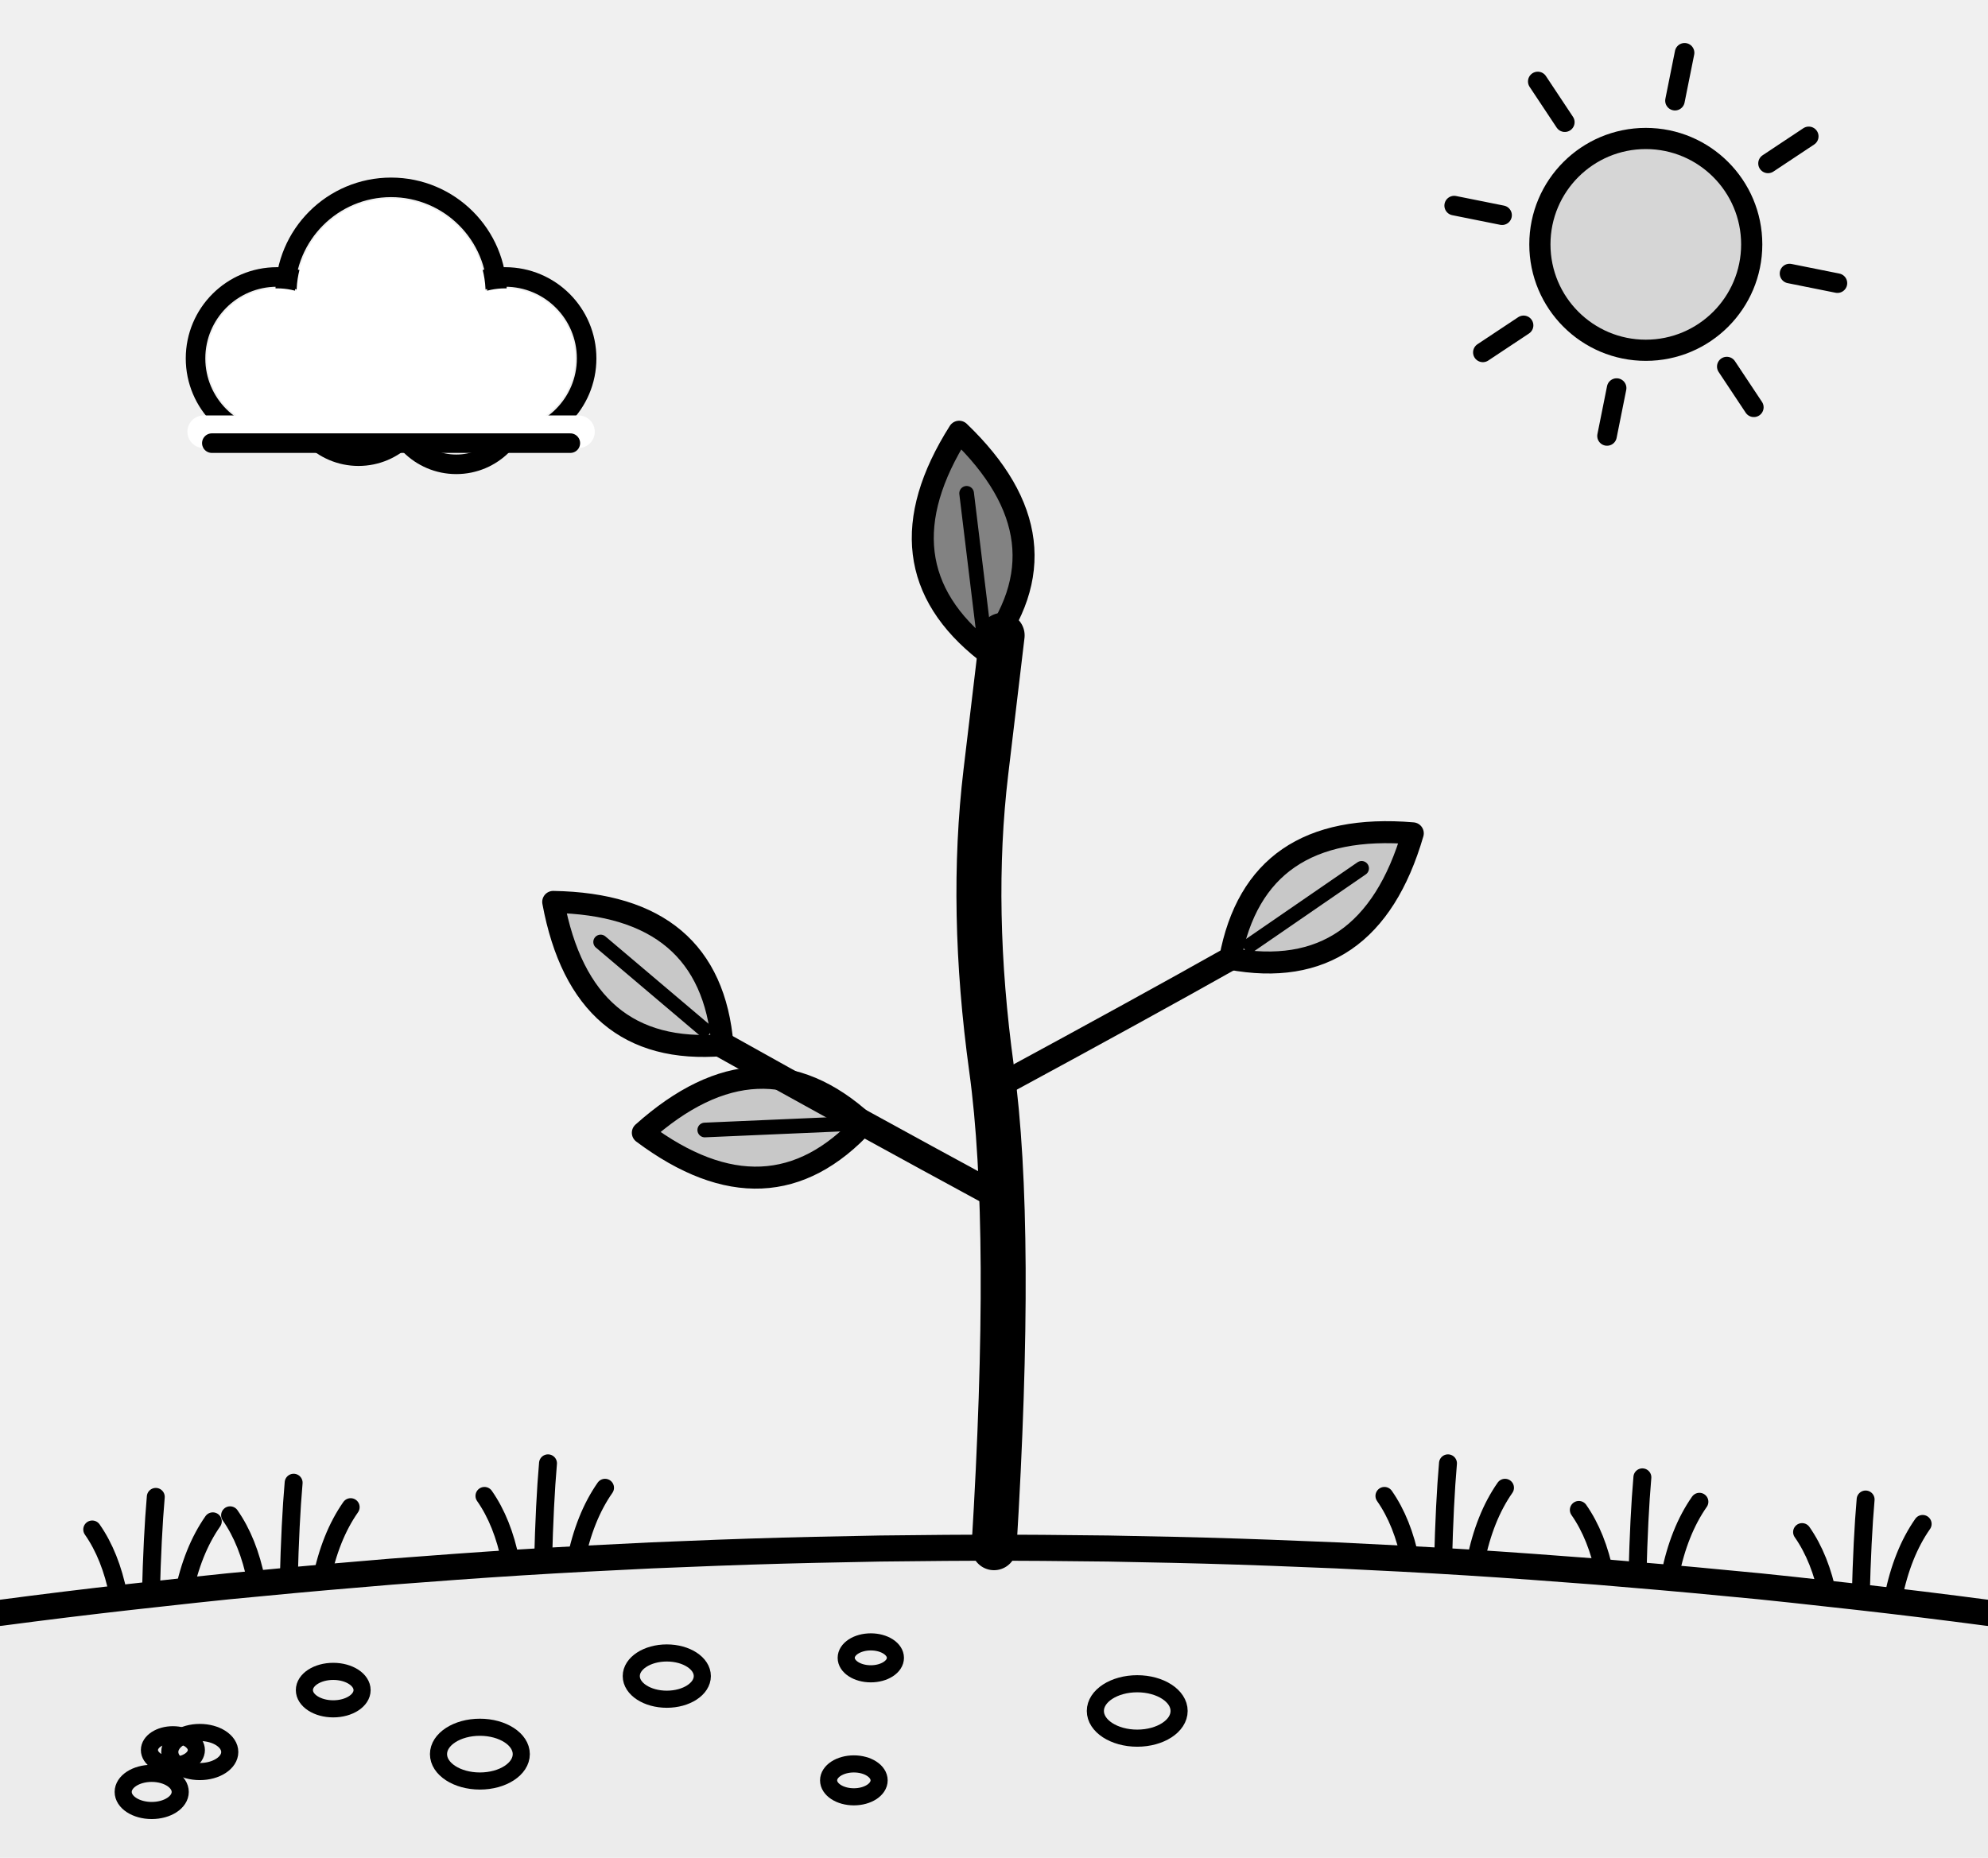
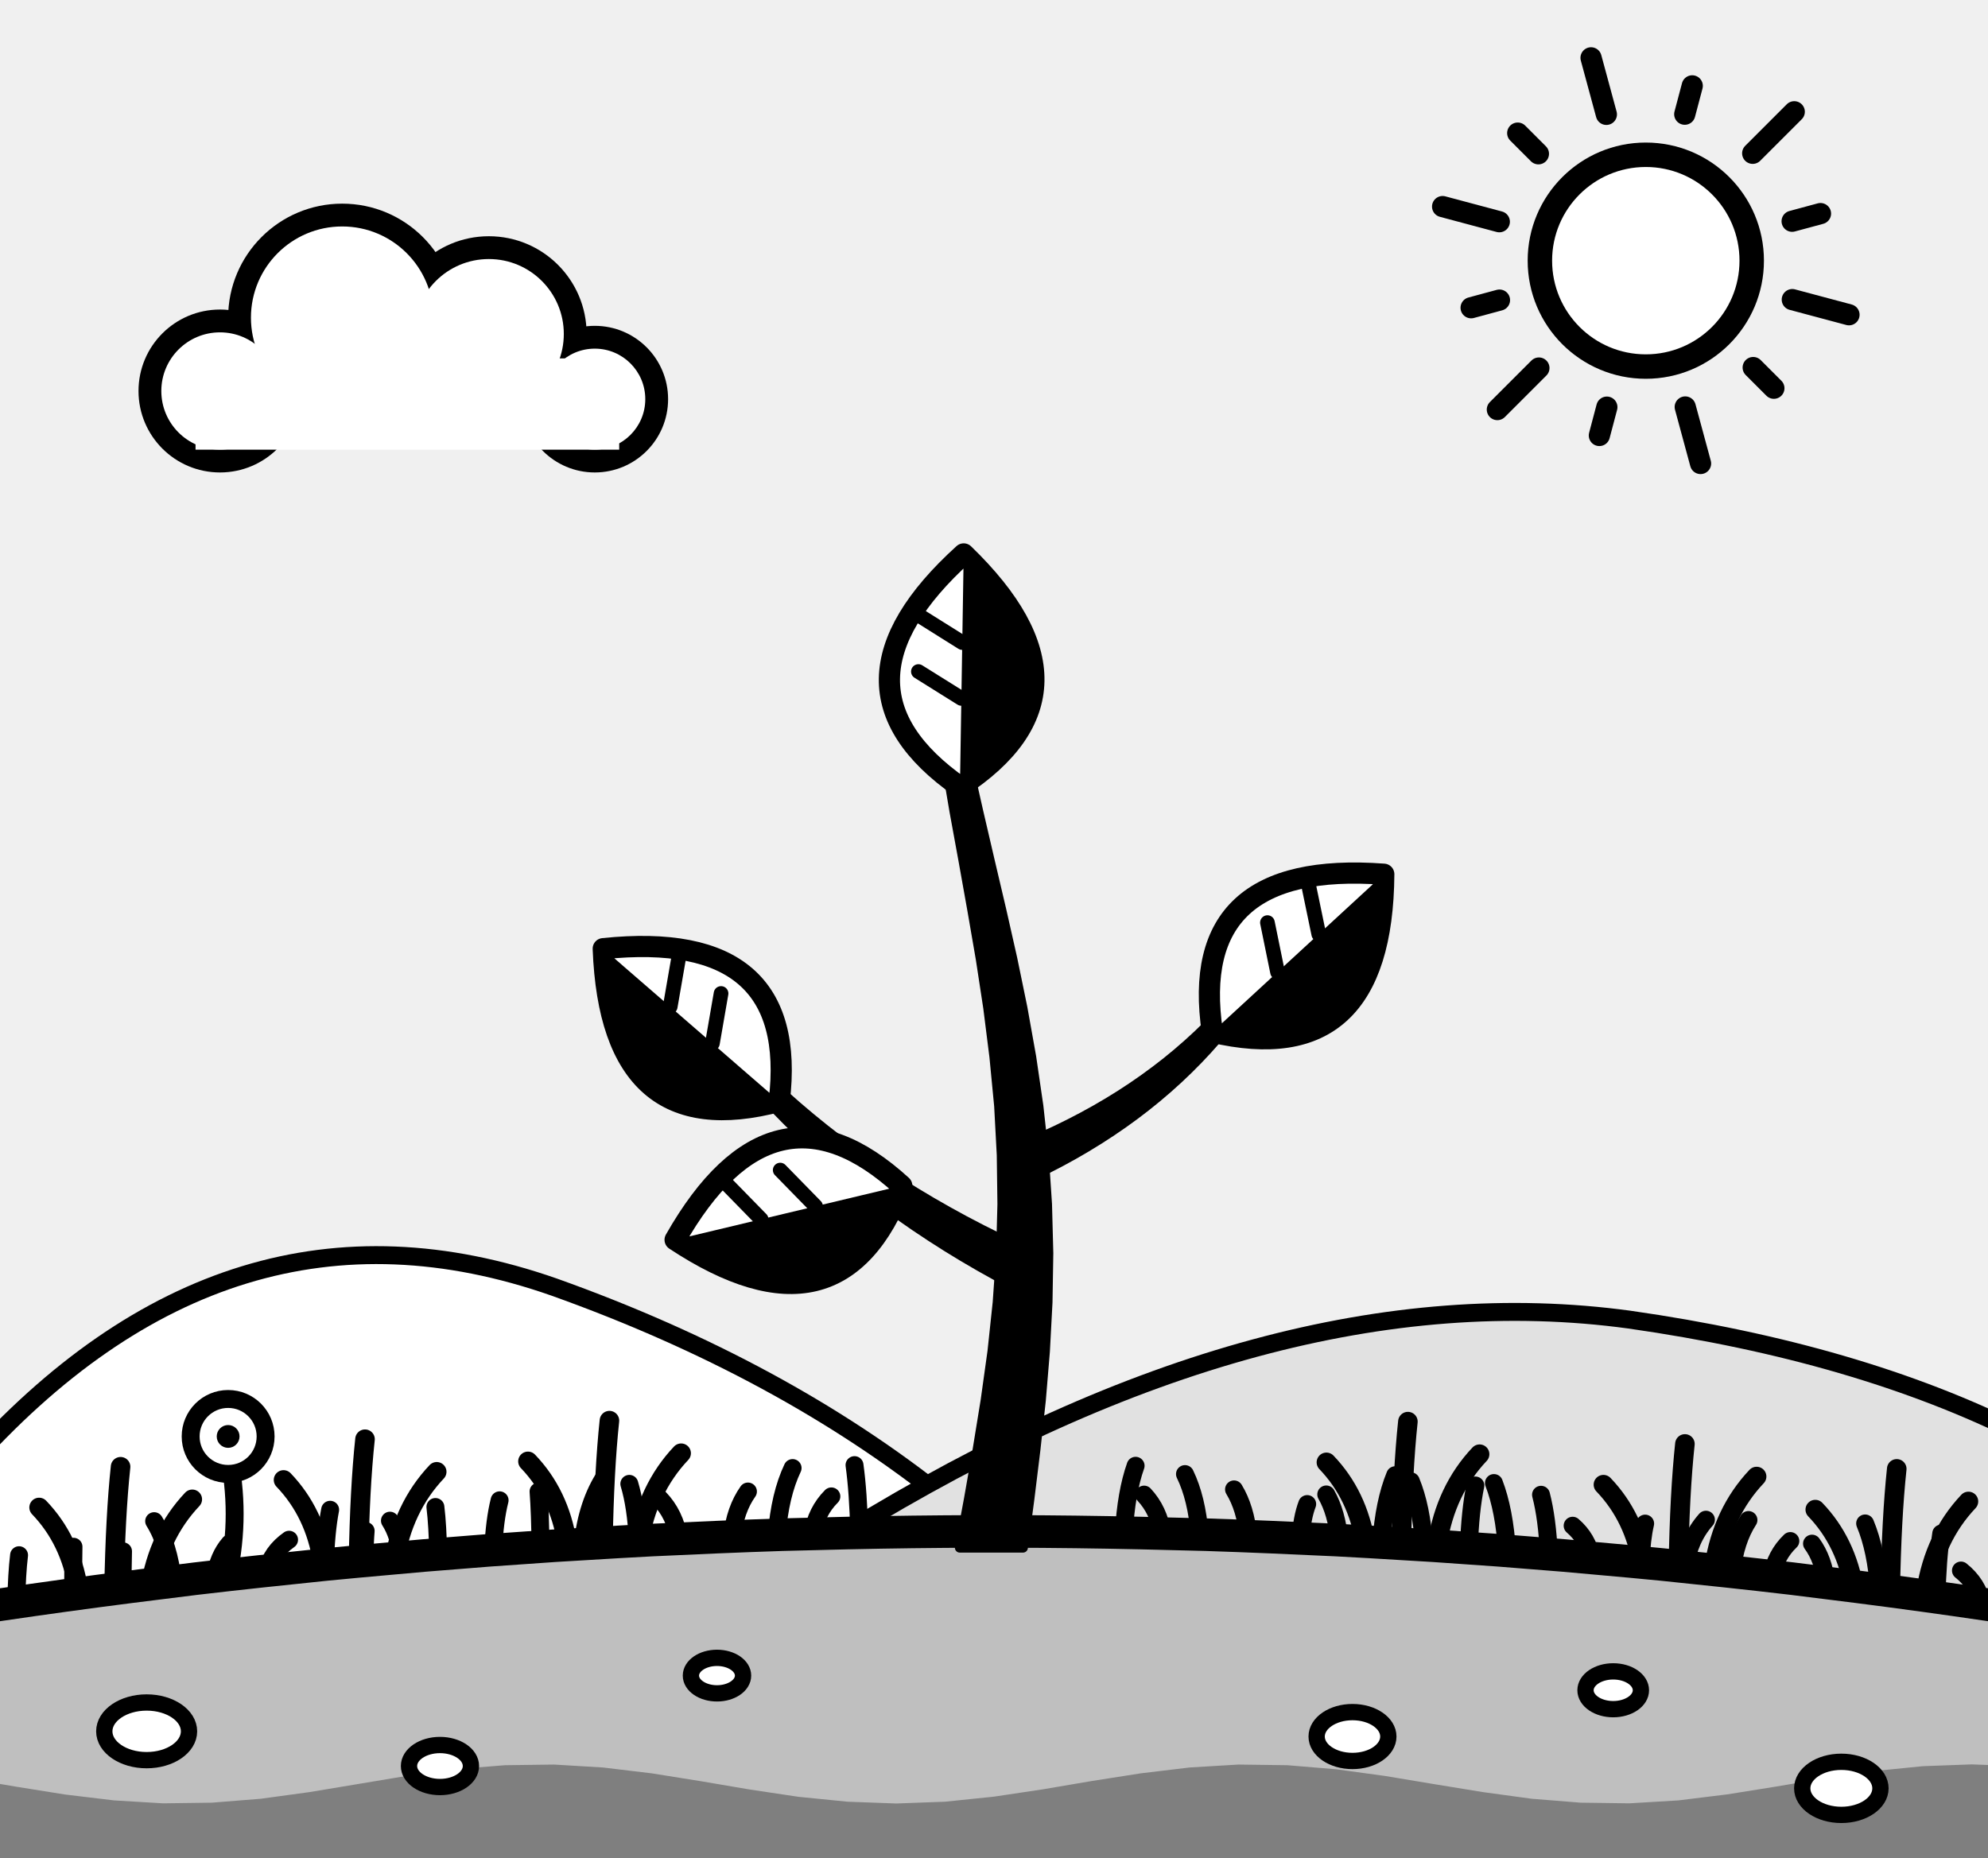
<svg xmlns="http://www.w3.org/2000/svg" width="122" height="114" viewBox="0 0 122 114">
-   <g id="shade">
-     <circle cx="101" cy="15" r="6.5" fill="rgb(214,214,214)" />
-     <path d="M0,99 L2,98.74 L4,98.49 L6,98.25 L8,98.02 L10,97.8 L12,97.58 L14,97.37 L16,97.18 L18,96.99 L20,96.81 L22,96.64 L24,96.47 L26,96.32 L28,96.17 L30,96.03 L32,95.9 L34,95.78 L36,95.67 L38,95.57 L40,95.47 L42,95.39 L44,95.31 L46,95.24 L48,95.18 L50,95.13 L52,95.09 L54,95.05 L56,95.03 L58,95.01 L60,95 L62,95 L64,95.01 L66,95.03 L68,95.05 L70,95.09 L72,95.13 L74,95.18 L76,95.24 L78,95.31 L80,95.39 L82,95.47 L84,95.57 L86,95.67 L88,95.78 L90,95.9 L92,96.03 L94,96.17 L96,96.32 L98,96.47 L100,96.64 L102,96.81 L104,96.99 L106,97.18 L108,97.37 L110,97.58 L112,97.8 L114,98.02 L116,98.25 L118,98.49 L120,98.74 L122,99 L122,114 L0,114 Z" fill="rgb(236,236,236)" />
-     <path d="M44.34,64.15 Q43.62,55.52 33.95,55.36 Q35.71,64.87 44.34,64.15 Z" fill="rgb(200,200,200)" />
-     <path d="M75.49,58.85 Q84,60.43 86.7,51.15 Q77.07,50.34 75.49,58.85 Z" fill="rgb(200,200,200)" />
-     <path d="M60.5,40 Q65.84,33.19 58.86,26.5 Q53.69,34.66 60.5,40 Z" fill="rgb(130,130,130)" />
-     <path d="M53.04,68.94 Q46.65,63.09 39.45,69.53 Q47.19,75.32 53.04,68.94 Z" fill="rgb(200,200,200)" />
-   </g>
-   <g id="ink" fill="none" stroke="#000" stroke-linecap="round" stroke-linejoin="round">
-     <circle cx="101" cy="15" r="6.5" stroke-width="1.3" />
-     <path d="M109.82,16.79 L112.76,17.38" stroke-width="1.2" />
-     <path d="M105.97,22.5 L107.63,25" stroke-width="1.2" />
-     <path d="M99.21,23.82 L98.62,26.76" stroke-width="1.2" />
-     <path d="M93.5,19.97 L91,21.63" stroke-width="1.2" />
-     <path d="M92.18,13.21 L89.24,12.62" stroke-width="1.2" />
-     <path d="M96.03,7.5 L94.37,5" stroke-width="1.2" />
-     <path d="M102.79,6.18 L103.38,3.24" stroke-width="1.2" />
-     <path d="M108.5,10.03 L111,8.37" stroke-width="1.2" />
-     <circle cx="17" cy="22" r="5" stroke-width="1.2" />
-     <circle cx="24" cy="18" r="6.5" stroke-width="1.2" />
-     <circle cx="31" cy="22" r="5" stroke-width="1.2" />
-     <circle cx="22" cy="24" r="4" stroke-width="1.2" />
-     <circle cx="28" cy="24.5" r="4" stroke-width="1.2" />
-     <circle cx="17" cy="22" r="4.3" fill="#fff" stroke="none" />
-     <circle cx="24" cy="18" r="5.8" fill="#fff" stroke="none" />
-     <circle cx="31" cy="22" r="4.3" fill="#fff" stroke="none" />
-     <circle cx="22" cy="24" r="3.3" fill="#fff" stroke="none" />
-     <circle cx="28" cy="24.5" r="3.3" fill="#fff" stroke="none" />
-     <path d="M12.5,26.5 L35.5,26.5" stroke="#fff" stroke-width="2" />
-     <path d="M13,27.2 L35,27.2" stroke-width="1.2" />
-     <path d="M0,99 L2,98.74 L4,98.49 L6,98.25 L8,98.02 L10,97.8 L12,97.58 L14,97.37 L16,97.18 L18,96.99 L20,96.81 L22,96.64 L24,96.47 L26,96.32 L28,96.17 L30,96.03 L32,95.9 L34,95.78 L36,95.67 L38,95.57 L40,95.47 L42,95.39 L44,95.31 L46,95.24 L48,95.18 L50,95.13 L52,95.09 L54,95.05 L56,95.03 L58,95.01 L60,95 L62,95 L64,95.01 L66,95.03 L68,95.05 L70,95.09 L72,95.13 L74,95.18 L76,95.24 L78,95.31 L80,95.39 L82,95.47 L84,95.57 L86,95.67 L88,95.78 L90,95.9 L92,96.03 L94,96.17 L96,96.32 L98,96.47 L100,96.64 L102,96.81 L104,96.99 L106,97.18 L108,97.37 L110,97.58 L112,97.8 L114,98.02 L116,98.25 L118,98.49 L120,98.74 L122,99" stroke-width="1.6" />
-     <ellipse cx="40.92" cy="102.88" rx="2.18" ry="1.42" stroke-width="1.05" />
-     <ellipse cx="12.26" cy="107.54" rx="1.84" ry="1.2" stroke-width="1.05" />
-     <ellipse cx="10.61" cy="107.42" rx="1.44" ry="0.94" stroke-width="1.05" />
-     <ellipse cx="53.44" cy="101.76" rx="1.51" ry="0.98" stroke-width="1.05" />
-     <ellipse cx="52.4" cy="109.28" rx="1.55" ry="1.01" stroke-width="1.05" />
-     <ellipse cx="29.45" cy="107.67" rx="2.54" ry="1.65" stroke-width="1.05" />
-     <ellipse cx="69.79" cy="105.02" rx="2.57" ry="1.67" stroke-width="1.05" />
-     <ellipse cx="9.31" cy="109.99" rx="1.75" ry="1.14" stroke-width="1.05" />
-     <ellipse cx="20.45" cy="103.74" rx="1.77" ry="1.15" stroke-width="1.05" />
-     <path d="M7.26,97.88 Q6.78,95.48 5.66,93.88" stroke-width="1.1" />
-     <path d="M9.26,97.88 Q9.35,94.28 9.56,91.88" stroke-width="1.1" />
-     <path d="M11.26,97.88 Q11.8,95.18 13.06,93.38" stroke-width="1.1" />
-     <path d="M15.72,97.01 Q15.24,94.61 14.12,93.01" stroke-width="1.1" />
-     <path d="M17.72,97.01 Q17.81,93.41 18.02,91.01" stroke-width="1.1" />
-     <path d="M19.72,97.01 Q20.26,94.31 21.52,92.51" stroke-width="1.1" />
-     <path d="M31.33,95.82 Q30.85,93.42 29.73,91.82" stroke-width="1.1" />
-     <path d="M33.33,95.82 Q33.42,92.22 33.63,89.82" stroke-width="1.1" />
-     <path d="M35.33,95.82 Q35.87,93.12 37.13,91.32" stroke-width="1.1" />
-     <path d="M86.56,95.82 Q86.08,93.42 84.96,91.82" stroke-width="1.1" />
-     <path d="M88.56,95.82 Q88.65,92.22 88.86,89.82" stroke-width="1.1" />
-     <path d="M90.56,95.82 Q91.1,93.12 92.36,91.32" stroke-width="1.1" />
-     <path d="M98.49,96.68 Q98.01,94.28 96.89,92.68" stroke-width="1.1" />
-     <path d="M100.49,96.68 Q100.58,93.08 100.79,90.68" stroke-width="1.1" />
-     <path d="M102.49,96.68 Q103.03,93.98 104.29,92.18" stroke-width="1.1" />
-     <path d="M112.19,98.04 Q111.71,95.64 110.59,94.04" stroke-width="1.1" />
-     <path d="M114.19,98.04 Q114.28,94.44 114.49,92.04" stroke-width="1.1" />
-     <path d="M116.19,98.04 Q116.73,95.34 117.99,93.54" stroke-width="1.1" />
-     <path d="M61,95 Q62.2,75.4 60.85,65.6 Q59.5,55.8 60.5,47.4 L61.5,39" stroke-width="2.76" />
-     <path d="M61.74,73.72 Q51.54,68.19 44.34,64.15" stroke-width="1.58" />
-     <path d="M61.69,66.44 Q70.09,61.89 75.49,58.85" stroke-width="1.46" />
-     <path d="M44.34,64.15 Q43.62,55.52 33.95,55.36 Q35.71,64.87 44.34,64.15 Z" stroke-width="1.35" fill="#fff" fill-opacity="0" />
-     <path d="M43.19,63.18 L36.86,57.82" stroke-width="0.9" />
-     <path d="M75.49,58.85 Q84,60.43 86.7,51.15 Q77.07,50.34 75.49,58.85 Z" stroke-width="1.35" fill="#fff" fill-opacity="0" />
-     <path d="M76.73,58 L83.56,53.3" stroke-width="0.9" />
-     <path d="M60.5,40 Q65.84,33.19 58.86,26.5 Q53.69,34.66 60.5,40 Z" stroke-width="1.35" fill="#fff" fill-opacity="0" />
-     <path d="M60.32,38.51 L59.32,30.28" stroke-width="0.9" />
-     <path d="M53.04,68.94 Q46.65,63.09 39.45,69.53 Q47.19,75.32 53.04,68.94 Z" stroke-width="1.35" fill="#fff" fill-opacity="0" />
-     <path d="M51.54,69 L43.25,69.36" stroke-width="0.9" />
+   <g stroke-linecap="round" stroke-linejoin="round">
+     <path d="M109.99,18.39 L113.47,19.32" fill="none" stroke="#000" stroke-width="1.3" />
+     <path d="M107.59,22.56 L108.86,23.83" fill="none" stroke="#000" stroke-width="1.3" />
+     <path d="M103.42,24.98 L104.36,28.45" fill="none" stroke="#000" stroke-width="1.3" />
+     <path d="M98.61,24.99 L98.15,26.73" fill="none" stroke="#000" stroke-width="1.3" />
+     <path d="M94.44,22.59 L91.89,25.14" fill="none" stroke="#000" stroke-width="1.3" />
+     <path d="M92.02,18.42 L90.28,18.89" fill="none" stroke="#000" stroke-width="1.3" />
+     <path d="M92.01,13.61 L88.53,12.68" fill="none" stroke="#000" stroke-width="1.3" />
+     <path d="M94.41,9.44 L93.14,8.17" fill="none" stroke="#000" stroke-width="1.3" />
+     <path d="M98.58,7.02 L97.64,3.55" fill="none" stroke="#000" stroke-width="1.3" />
+     <path d="M103.39,7.01 L103.85,5.27" fill="none" stroke="#000" stroke-width="1.3" />
+     <path d="M107.56,9.41 L110.11,6.86" fill="none" stroke="#000" stroke-width="1.3" />
+     <path d="M109.98,13.58 L111.72,13.11" fill="none" stroke="#000" stroke-width="1.3" />
+     <circle cx="101" cy="16" r="6.5" fill="#fff" stroke="#000" stroke-width="1.5" />
+     <clipPath id="c1">
+       <rect x="0" y="0" width="122" height="29" />
+     </clipPath>
+     <g clip-path="url(#c1)">
+       <circle cx="13.5" cy="24" r="5" fill="#000" />
+       <circle cx="21" cy="19.5" r="7" fill="#000" />
+       <circle cx="30" cy="20.5" r="6" fill="#000" />
+       <circle cx="36.5" cy="24.5" r="4.5" fill="#000" />
+     </g>
+     <clipPath id="c2">
+       <rect x="0" y="0" width="122" height="27.6" />
+     </clipPath>
+     <g clip-path="url(#c2)">
+       <circle cx="13.5" cy="24" r="3.6" fill="#fff" />
+       <circle cx="21" cy="19.5" r="5.6" fill="#fff" />
+       <circle cx="30" cy="20.5" r="4.6" fill="#fff" />
+       <circle cx="36.5" cy="24.5" r="3.1" fill="#fff" />
+       <rect x="12" y="22" width="26" height="6" fill="#fff" />
+     </g>
+     <path d="M-2,90 Q14,72 34,79 Q48,84 58,92 L58,110 L-2,110 Z" fill="#fff" stroke="#000" stroke-width="1.1" />
+     <path d="M52,94 Q78,78 100,81 Q114,83 124,88 L124,110 L52,110 Z" fill="#e1e1e1" stroke="#000" stroke-width="1.1" />
+     <path d="M-2,98.8 L0,98.5 L2,98.21 L4,97.93 L6,97.66 L8,97.4 L10,97.15 L12,96.9 L14,96.67 L16,96.45 L18,96.24 L20,96.03 L22,95.84 L24,95.66 L26,95.48 L28,95.32 L30,95.16 L32,95.02 L34,94.88 L36,94.76 L38,94.64 L40,94.53 L42,94.44 L44,94.35 L46,94.27 L48,94.2 L50,94.15 L52,94.1 L54,94.06 L56,94.03 L58,94.01 L60,94 L62,94 L64,94.01 L66,94.03 L68,94.06 L70,94.1 L72,94.15 L74,94.2 L76,94.27 L78,94.35 L80,94.44 L82,94.53 L84,94.64 L86,94.76 L88,94.88 L90,95.02 L92,95.16 L94,95.32 L96,95.48 L98,95.66 L100,95.84 L102,96.03 L104,96.24 L106,96.45 L108,96.67 L110,96.9 L112,97.15 L114,97.4 L116,97.66 L118,97.93 L120,98.21 L122,98.5 L124,98.8 L124,116 L-2,116 Z" fill="#bfbfbf" />
+     <path d="M-2,109.16 L1,109.67 L4,110.15 L7,110.51 L10,110.69 L13,110.65 L16,110.41 L19,110 L22,109.5 L25,109 L28,108.59 L31,108.35 L34,108.31 L37,108.49 L40,108.85 L43,109.33 L46,109.84 L49,110.29 L52,110.59 L55,110.7 L58,110.59 L61,110.28 L64,109.83 L67,109.32 L70,108.85 L73,108.49 L76,108.31 L79,108.35 L82,108.6 L85,109.01 L88,109.51 L91,110 L94,110.41 L97,110.65 L100,110.69 L103,110.51 L106,110.14 L109,109.66 L112,109.15 L115,108.71 L118,108.41 L121,108.3 L124,108.41 L124,116 L-2,116 Z" fill="#7f7f7f" />
+     <ellipse cx="9" cy="106.27" rx="2.6" ry="1.77" fill="#fff" stroke="#000" stroke-width="1" />
+     <ellipse cx="27" cy="108.4" rx="1.9" ry="1.29" fill="#fff" stroke="#000" stroke-width="1" />
+     <ellipse cx="44" cy="102.85" rx="1.6" ry="1.09" fill="#fff" stroke="#000" stroke-width="1" />
+     <ellipse cx="83" cy="106.59" rx="2.2" ry="1.5" fill="#fff" stroke="#000" stroke-width="1" />
+     <ellipse cx="99" cy="103.75" rx="1.7" ry="1.16" fill="#fff" stroke="#000" stroke-width="1" />
+     <ellipse cx="113" cy="109.77" rx="2.4" ry="1.63" fill="#fff" stroke="#000" stroke-width="1" />
+     <path d="M1,98.35 q0.03,-1.73 0.17,-2.89" fill="none" stroke="#000" stroke-width="1.1" />
+     <path d="M4.49,97.86 q0,-1.75 0.02,-2.92" fill="none" stroke="#000" stroke-width="1.1" />
+     <path d="M7.52,97.46 q0.01,-1.35 0.03,-2.24" fill="none" stroke="#000" stroke-width="1.1" />
+     <path d="M10.6,97.07 q-0.23,-2.22 -1.14,-3.7" fill="none" stroke="#000" stroke-width="1.1" />
+     <path d="M13.22,96.76 q0.17,-1.21 0.87,-2.02" fill="none" stroke="#000" stroke-width="1.1" />
+     <path d="M16.39,96.41 q0.27,-1.14 1.35,-1.9" fill="none" stroke="#000" stroke-width="1.1" />
+     <path d="M19.94,96.04 q0.06,-2.02 0.32,-3.37" fill="none" stroke="#000" stroke-width="1.1" />
+     <path d="M22.36,95.81 q0.02,-1.1 0.08,-1.84" fill="none" stroke="#000" stroke-width="1.1" />
+     <path d="M24.65,95.6 q-0.14,-1.35 -0.72,-2.26" fill="none" stroke="#000" stroke-width="1.1" />
+     <path d="M26.89,95.41 q-0.03,-1.75 -0.17,-2.91" fill="none" stroke="#000" stroke-width="1.1" />
+     <path d="M30.27,95.14 q0.08,-1.83 0.39,-3.05" fill="none" stroke="#000" stroke-width="1.1" />
+     <path d="M33.17,94.94 q-0.02,-2.03 -0.12,-3.39" fill="none" stroke="#000" stroke-width="1.1" />
+     <path d="M35.76,94.77 q0.28,-2.52 1.39,-4.19" fill="none" stroke="#000" stroke-width="1.1" />
+     <path d="M39.14,94.58 q-0.1,-2.1 -0.52,-3.5" fill="none" stroke="#000" stroke-width="1.1" />
+     <path d="M41.66,94.45 q-0.24,-1.5 -1.2,-2.49" fill="none" stroke="#000" stroke-width="1.1" />
+     <path d="M44.93,94.31 q0.19,-1.66 0.97,-2.76" fill="none" stroke="#000" stroke-width="1.1" />
+     <path d="M47.67,94.21 q0.19,-2.46 0.97,-4.1" fill="none" stroke="#000" stroke-width="1.1" />
+     <path d="M49.87,94.15 q0.23,-1.38 1.15,-2.3" fill="none" stroke="#000" stroke-width="1.1" />
+     <path d="M52.73,94.08 q-0.06,-2.49 -0.29,-4.15" fill="none" stroke="#000" stroke-width="1.1" />
+     <path d="M68.97,94.08 q0.14,-2.47 0.72,-4.11" fill="none" stroke="#000" stroke-width="1.1" />
+     <path d="M71.33,94.13 q-0.22,-1.43 -1.12,-2.39" fill="none" stroke="#000" stroke-width="1.1" />
+     <path d="M73.62,94.19 q-0.18,-2.23 -0.9,-3.71" fill="none" stroke="#000" stroke-width="1.1" />
+     <path d="M76.6,94.29 q-0.17,-1.72 -0.87,-2.87" fill="none" stroke="#000" stroke-width="1.1" />
+     <path d="M79.82,94.43 q0.08,-1.27 0.4,-2.11" fill="none" stroke="#000" stroke-width="1.1" />
+     <path d="M82.19,94.54 q-0.16,-1.69 -0.8,-2.81" fill="none" stroke="#000" stroke-width="1.1" />
+     <path d="M84.77,94.68 q0.17,-2.48 0.85,-4.13" fill="none" stroke="#000" stroke-width="1.1" />
+     <path d="M87.39,94.84 q-0.16,-2.35 -0.81,-3.92" fill="none" stroke="#000" stroke-width="1.1" />
+     <path d="M90.14,95.03 q0.08,-2.31 0.4,-3.85" fill="none" stroke="#000" stroke-width="1.1" />
+     <path d="M92.48,95.2 q-0.16,-2.5 -0.8,-4.17" fill="none" stroke="#000" stroke-width="1.1" />
+     <path d="M95.05,95.4 q-0.1,-2.19 -0.48,-3.65" fill="none" stroke="#000" stroke-width="1.1" />
+     <path d="M97.66,95.63 q-0.23,-1.19 -1.15,-1.98" fill="none" stroke="#000" stroke-width="1.1" />
+     <path d="M100.68,95.9 q0.06,-1.43 0.28,-2.38" fill="none" stroke="#000" stroke-width="1.1" />
+     <path d="M103.4,96.17 q0.26,-1.73 1.29,-2.89" fill="none" stroke="#000" stroke-width="1.1" />
+     <path d="M106.27,96.48 q0.21,-1.91 1.03,-3.18" fill="none" stroke="#000" stroke-width="1.1" />
+     <path d="M108.73,96.76 q0.23,-1.3 1.14,-2.17" fill="none" stroke="#000" stroke-width="1.1" />
+     <path d="M112.07,97.15 q-0.17,-1.44 -0.87,-2.4" fill="none" stroke="#000" stroke-width="1.1" />
+     <path d="M115.31,97.57 q-0.17,-2.43 -0.85,-4.06" fill="none" stroke="#000" stroke-width="1.1" />
+     <path d="M118.84,98.05 q0.06,-2.35 0.29,-3.92" fill="none" stroke="#000" stroke-width="1.1" />
+     <path d="M121.63,98.45 q-0.26,-1.23 -1.29,-2.05" fill="none" stroke="#000" stroke-width="1.1" />
+     <path d="M4.8,97.53 q-0.48,-3 -2.4,-5" fill="none" stroke="#000" stroke-width="1.2" />
+     <path d="M7,97.53 q0.08,-4.5 0.4,-7.5" fill="none" stroke="#000" stroke-width="1.2" />
+     <path d="M9.2,97.53 q0.52,-3.3 2.6,-5.5" fill="none" stroke="#000" stroke-width="1.2" />
+     <path d="M19.8,95.84 q-0.48,-3 -2.4,-5" fill="none" stroke="#000" stroke-width="1.2" />
+     <path d="M22,95.84 q0.08,-4.5 0.4,-7.5" fill="none" stroke="#000" stroke-width="1.2" />
+     <path d="M24.2,95.84 q0.52,-3.3 2.6,-5.5" fill="none" stroke="#000" stroke-width="1.2" />
+     <path d="M34.8,94.7 q-0.48,-3 -2.4,-5" fill="none" stroke="#000" stroke-width="1.2" />
+     <path d="M37,94.7 q0.08,-4.5 0.4,-7.5" fill="none" stroke="#000" stroke-width="1.2" />
+     <path d="M39.2,94.7 q0.52,-3.3 2.6,-5.5" fill="none" stroke="#000" stroke-width="1.2" />
+     <path d="M83.8,94.76 q-0.48,-3 -2.4,-5" fill="none" stroke="#000" stroke-width="1.2" />
+     <path d="M86,94.76 q0.08,-4.5 0.4,-7.5" fill="none" stroke="#000" stroke-width="1.2" />
+     <path d="M88.2,94.76 q0.52,-3.3 2.6,-5.5" fill="none" stroke="#000" stroke-width="1.2" />
+     <path d="M100.8,96.13 q-0.48,-3 -2.4,-5" fill="none" stroke="#000" stroke-width="1.2" />
+     <path d="M103,96.13 q0.08,-4.5 0.4,-7.5" fill="none" stroke="#000" stroke-width="1.2" />
+     <path d="M105.2,96.13 q0.52,-3.3 2.6,-5.5" fill="none" stroke="#000" stroke-width="1.2" />
+     <path d="M113.8,97.66 q-0.48,-3 -2.4,-5" fill="none" stroke="#000" stroke-width="1.2" />
+     <path d="M116,97.66 q0.08,-4.5 0.4,-7.5" fill="none" stroke="#000" stroke-width="1.2" />
+     <path d="M118.2,97.66 q0.52,-3.3 2.6,-5.5" fill="none" stroke="#000" stroke-width="1.2" />
+     <path d="M14,96.67 q0.8,-3.75 0,-7.5" fill="none" stroke="#000" stroke-width="1.1" />
+     <circle cx="14" cy="88.17" r="2.3" fill="#fff" stroke="#000" stroke-width="1.1" />
+     <circle cx="14" cy="88.17" r="0.7" fill="#000" />
+     <path d="M-2,98.8 L0,98.5 L2,98.21 L4,97.93 L6,97.66 L8,97.4 L10,97.15 L12,96.9 L14,96.67 L16,96.45 L18,96.24 L20,96.03 L22,95.84 L24,95.66 L26,95.48 L28,95.32 L30,95.16 L32,95.02 L34,94.88 L36,94.76 L38,94.64 L40,94.53 L42,94.44 L44,94.35 L46,94.27 L48,94.2 L50,94.15 L52,94.1 L54,94.06 L56,94.03 L58,94.01 L60,94 L62,94 L64,94.01 L66,94.03 L68,94.06 L70,94.1 L72,94.15 L74,94.2 L76,94.27 L78,94.35 L80,94.44 L82,94.53 L84,94.64 L86,94.76 L88,94.88 L90,95.02 L92,95.16 L94,95.32 L96,95.48 L98,95.66 L100,95.84 L102,96.03 L104,96.24 L106,96.45 L108,96.67 L110,96.9 L112,97.15 L114,97.4 L116,97.66 L118,97.93 L120,98.21 L122,98.5 L124,98.8" fill="none" stroke="#000" stroke-width="2" />
+     <path d="M58.9,95 L59.46,91.99 L59.99,88.97 L60.48,85.96 L60.9,82.95 L61.22,79.94 L61.43,76.92 L61.51,73.91 L61.47,70.9 L61.31,67.89 L61.02,64.88 L60.64,61.86 L60.18,58.85 L59.66,55.84 L59.12,52.82 L58.57,49.81 L58.06,46.8 L59.36,46.8 L60.04,49.81 L60.74,52.82 L61.45,55.84 L62.13,58.85 L62.75,61.86 L63.29,64.88 L63.73,67.89 L64.06,70.9 L64.26,73.91 L64.34,76.92 L64.29,79.94 L64.13,82.95 L63.88,85.96 L63.55,88.97 L63.18,91.99 L62.78,95 Z" fill="#000" stroke="#000" stroke-width="0.6" />
+     <path d="M63.52,76.98 Q54.63,73.02 48.13,67.15 L47.51,68.05 Q53.65,74.45 62.18,78.92 Z" fill="#000" stroke="#000" stroke-width="0.5" />
+     <path d="M63.39,72.22 Q70.25,68.97 74.71,63.8 L74.09,62.89 Q69.34,67.64 62.19,70.47 Z" fill="#000" stroke="#000" stroke-width="0.5" />
+     <path d="M47.82,67.6 Q37.48,70.36 37.02,58.23 Q49.1,56.97 47.82,67.6 Z" fill="#fff" stroke="#000" stroke-width="1.3" />
+     <path d="M47.82,67.6 Q37.48,70.36 37.02,58.23 Z" fill="#000" />
+     <path d="M43.72,64.04 L44.25,60.98" fill="none" stroke="#000" stroke-width="0.9" />
+     <path d="M41.13,61.79 L41.66,58.73" fill="none" stroke="#000" stroke-width="0.9" />
+     <path d="M74.4,63.35 Q84.83,65.8 84.92,53.66 Q72.82,52.76 74.4,63.35 Z" fill="#fff" stroke="#000" stroke-width="1.3" />
+     <path d="M74.4,63.35 Q84.83,65.8 84.92,53.66 Z" fill="#000" />
+     <path d="M78.4,59.67 L77.78,56.63" fill="none" stroke="#000" stroke-width="0.9" />
+     <path d="M80.93,57.34 L80.3,54.3" fill="none" stroke="#000" stroke-width="0.9" />
+     <path d="M58.91,48.3 Q67.87,42.44 59.14,34 Q50.14,42.15 58.91,48.3 Z" fill="#fff" stroke="#000" stroke-width="1.3" />
+     <path d="M58.91,48.3 Q67.87,42.44 59.14,34 Z" fill="#000" />
+     <path d="M59,42.87 L56.36,41.22" fill="none" stroke="#000" stroke-width="0.9" />
+     <path d="M59.05,39.44 L56.42,37.79" fill="none" stroke="#000" stroke-width="0.9" />
+     <path d="M55.34,72.78 Q51.56,82.79 41.43,76.1 Q47.43,65.55 55.34,72.78 Z" fill="#fff" stroke="#000" stroke-width="1.3" />
+     <path d="M55.34,72.78 Q51.56,82.79 41.43,76.1 Z" fill="#000" />
+     <path d="M50.05,74.04 L47.88,71.82" fill="none" stroke="#000" stroke-width="0.9" />
+     <path d="M46.71,74.84 L44.54,72.62" fill="none" stroke="#000" stroke-width="0.9" />
  </g>
</svg>
